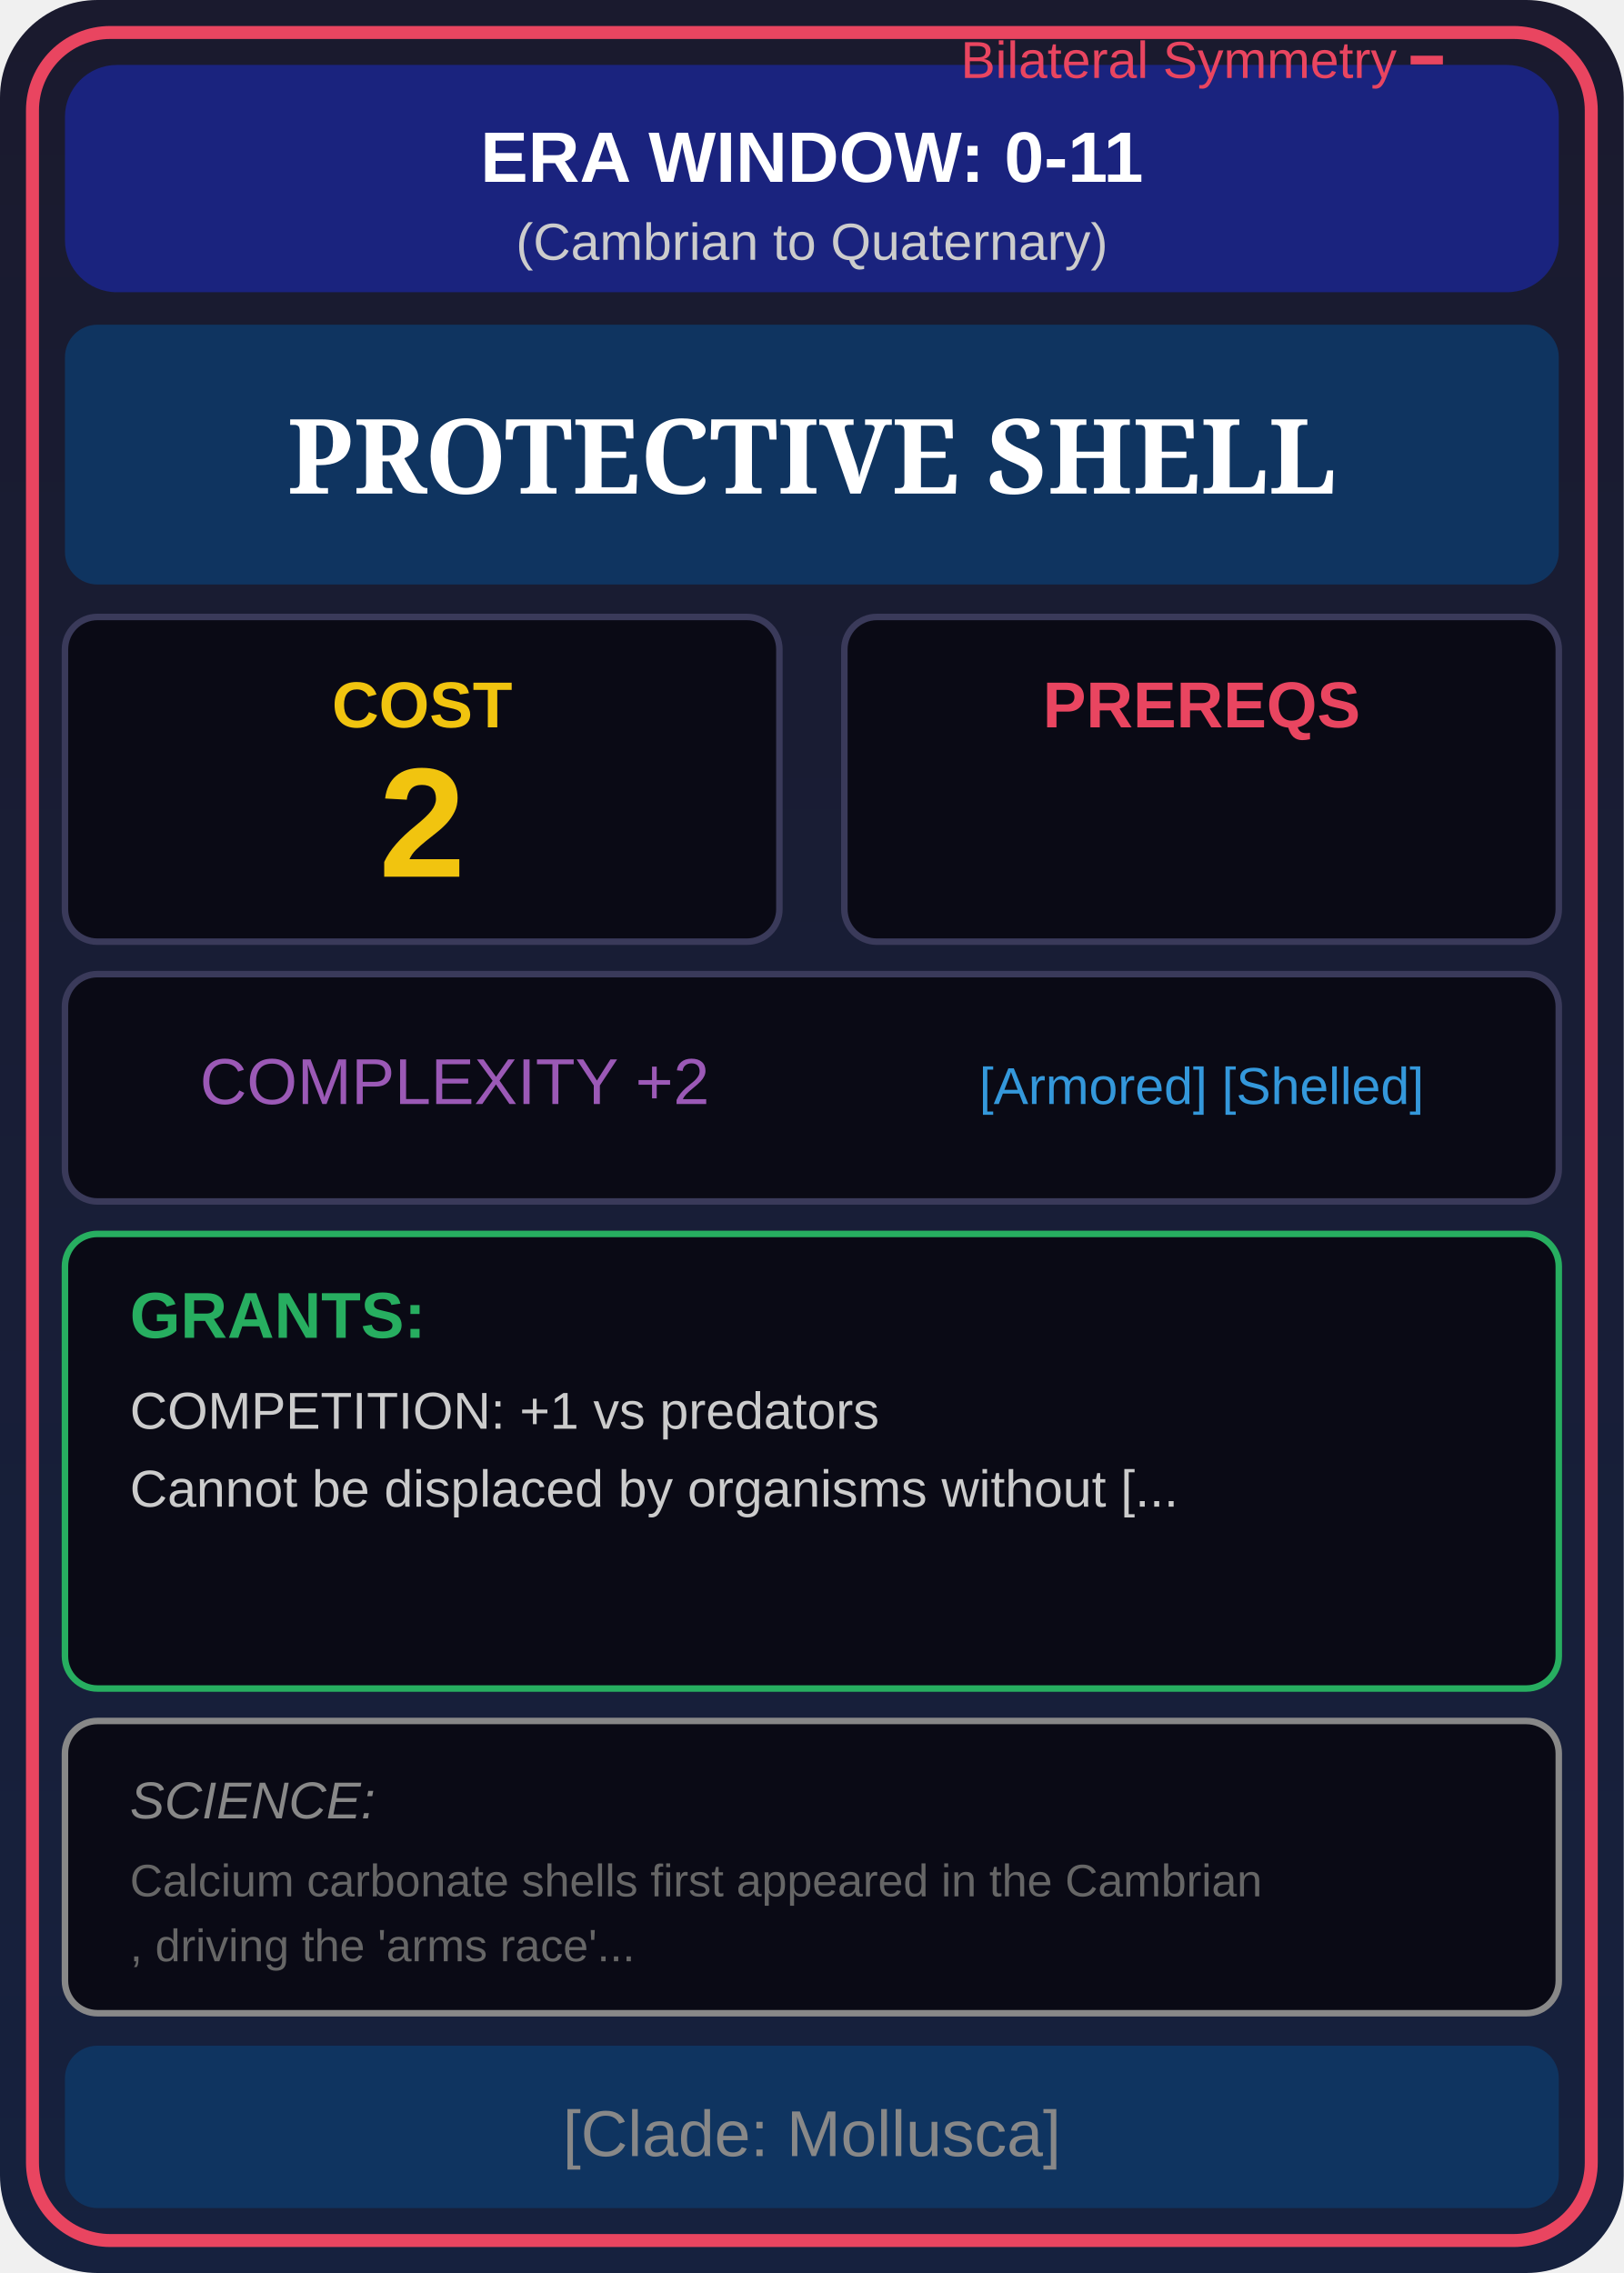
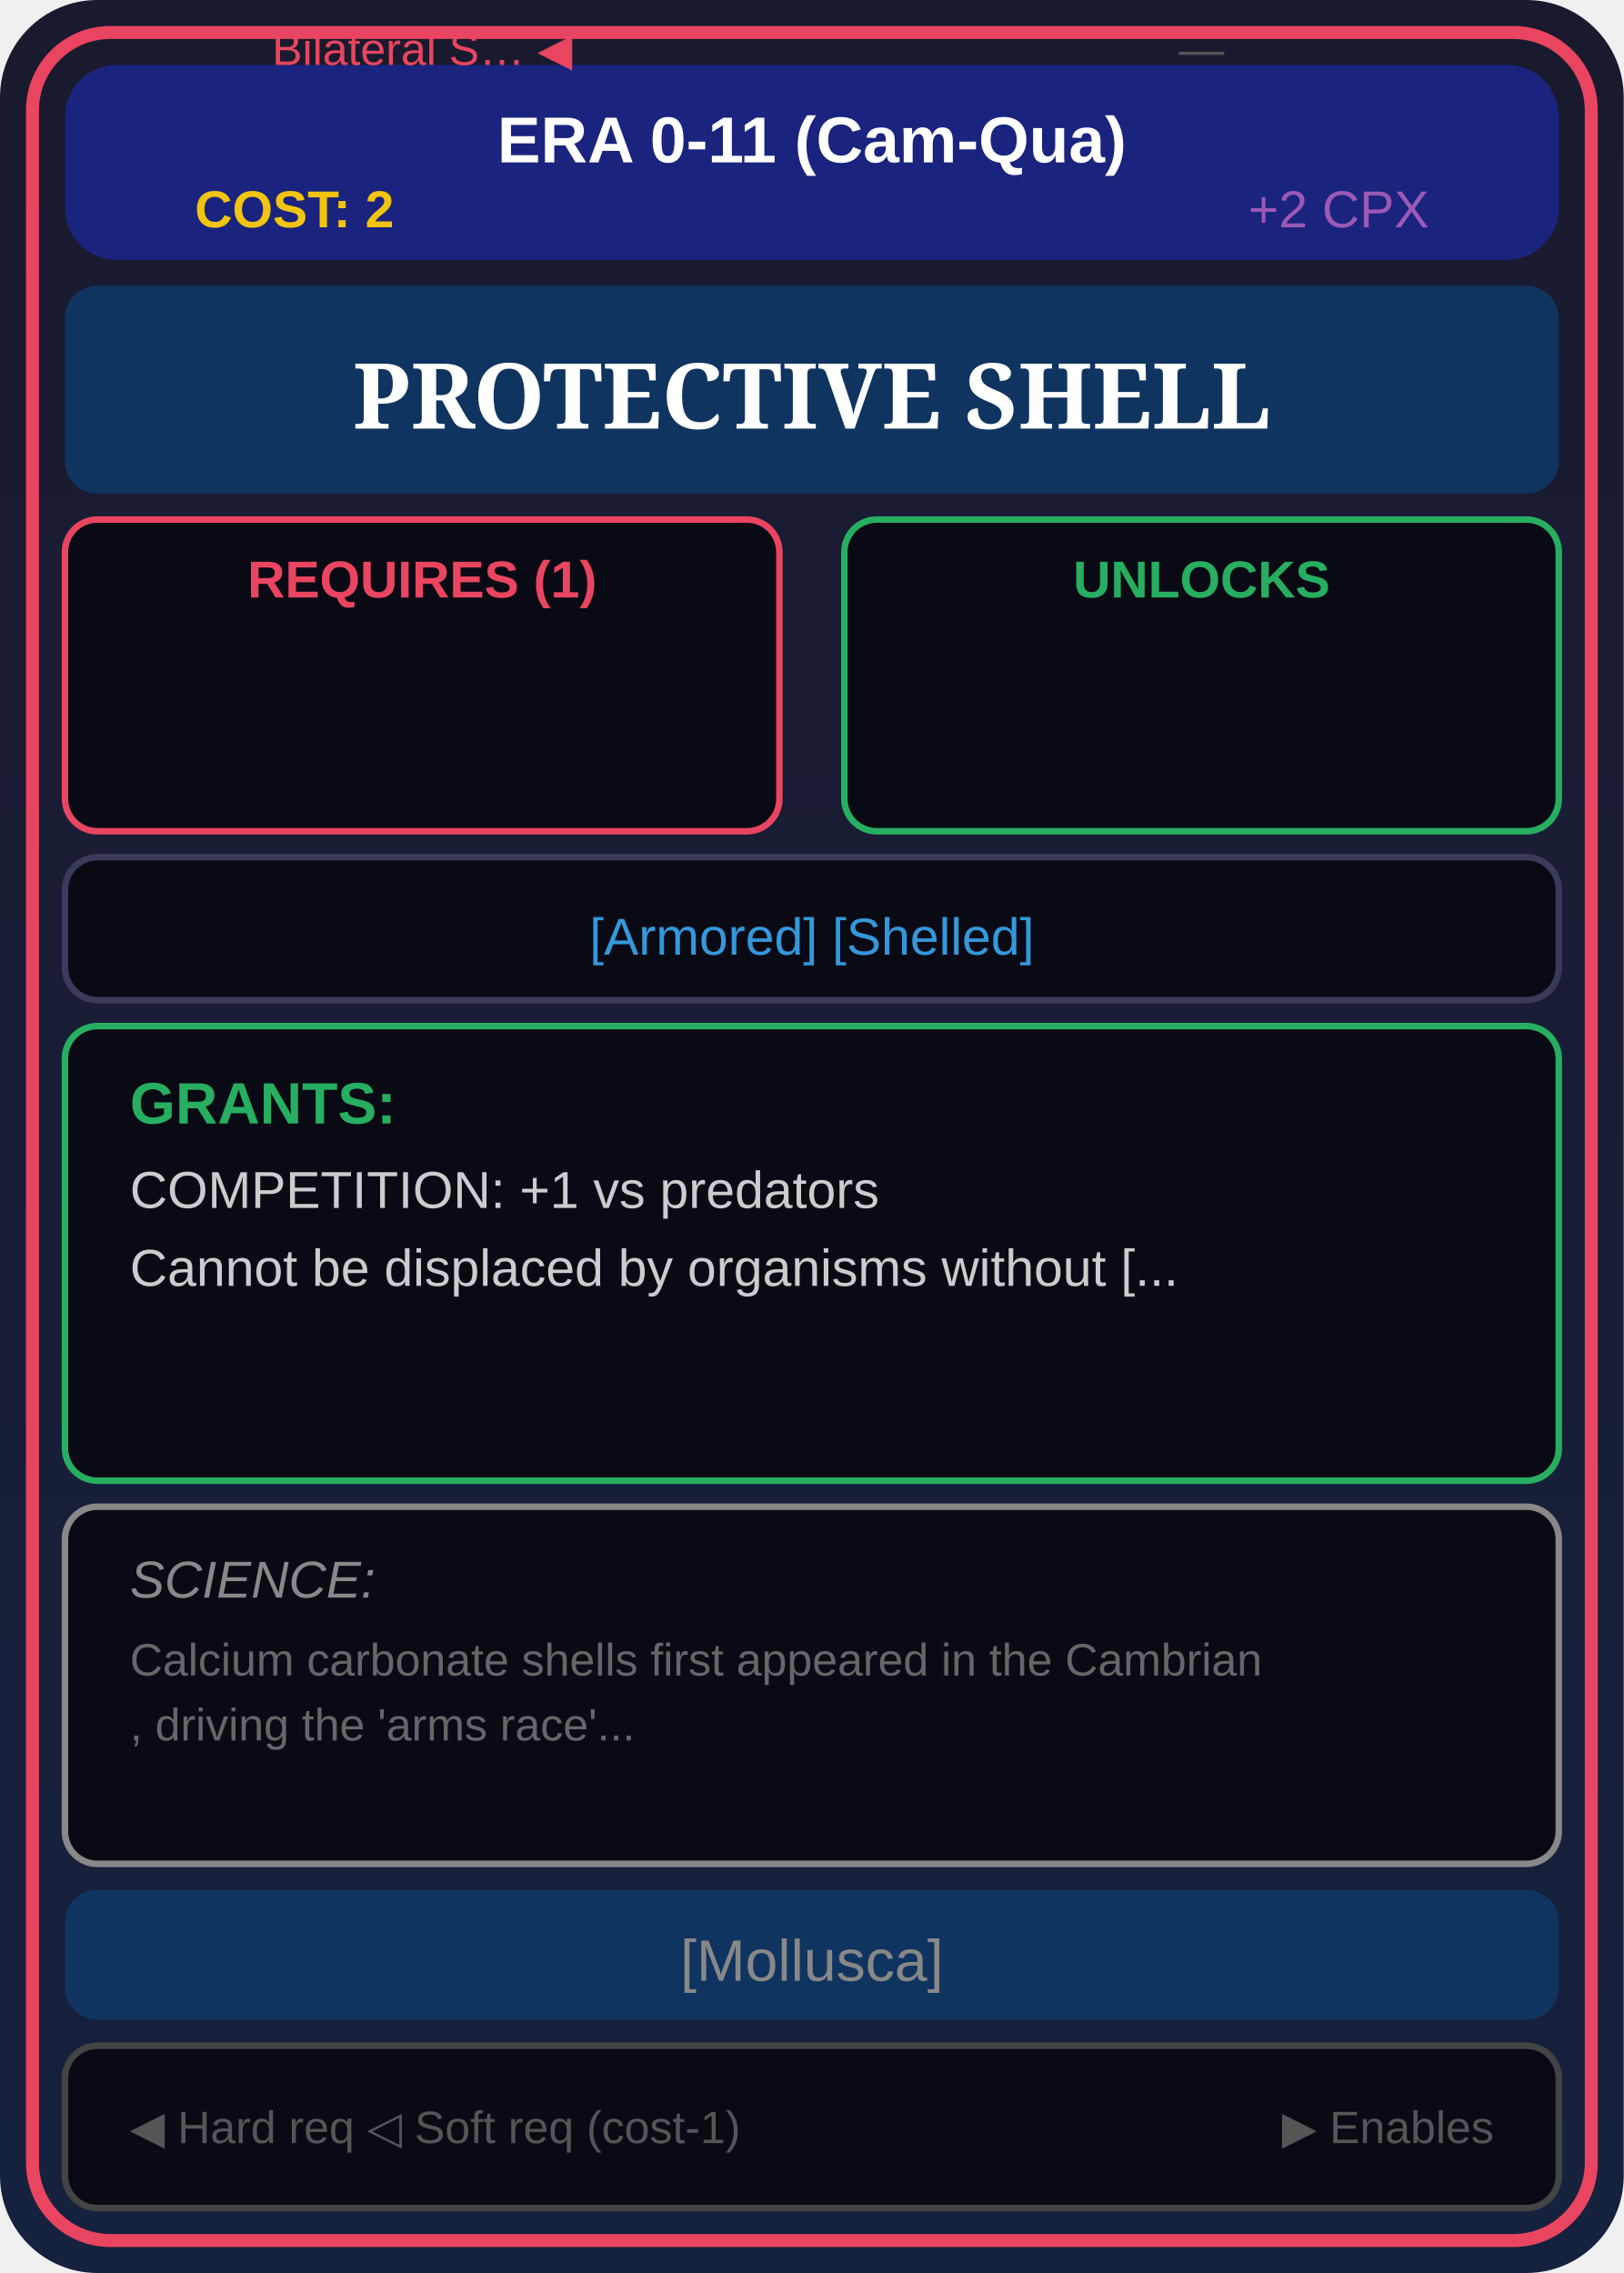
<svg xmlns="http://www.w3.org/2000/svg" viewBox="0 0 250 350" width="250" height="350">
  <defs>
    <linearGradient id="cardBg" x1="0%" y1="0%" x2="0%" y2="100%">
      <stop offset="0%" style="stop-color:#1a1a2e" />
      <stop offset="100%" style="stop-color:#16213e" />
    </linearGradient>
    <linearGradient id="eraGrad" x1="0%" y1="0%" x2="100%" y2="0%">
      <stop offset="0%" style="stop-color:#1a237e" />
      <stop offset="100%" style="stop-color:#1a237e" />
    </linearGradient>
  </defs>
  <rect width="250" height="350" fill="url(#cardBg)" rx="15" />
  <rect x="5" y="5" width="240" height="340" fill="none" stroke="#e94560" stroke-width="2" rx="12" />
-   <rect x="10" y="10" width="230" height="35" fill="url(#eraGrad)" rx="8" />
-   <text x="125" y="28" font-family="Arial" font-size="11" fill="#fff" text-anchor="middle" font-weight="bold">ERA WINDOW: 0-11</text>
-   <text x="125" y="40" font-family="Arial" font-size="8" fill="#ccc" text-anchor="middle">(Cambrian to Quaternary)</text>
-   <rect x="10" y="50" width="230" height="40" fill="#0f3460" rx="5" />
-   <text x="125" y="76" font-family="Georgia" font-size="16" fill="#fff" text-anchor="middle" font-weight="bold">PROTECTIVE SHELL</text>
-   <rect x="10" y="95" width="110" height="50" fill="#0a0a15" stroke="#3a3a5a" rx="5" />
-   <text x="65" y="112" font-family="Arial" font-size="10" fill="#f1c40f" text-anchor="middle" font-weight="bold">COST</text>
-   <text x="65" y="135" font-family="Arial" font-size="24" fill="#f1c40f" text-anchor="middle" font-weight="bold">2</text>
-   <rect x="130" y="95" width="110" height="50" fill="#0a0a15" stroke="#3a3a5a" rx="5" />
-   <text x="185" y="112" font-family="Arial" font-size="10" fill="#e94560" text-anchor="middle" font-weight="bold">PREREQS</text>
-   <text font-family="Arial" font-size="8" text-anchor="middle">
-     <tspan x="185" dy="12" fill="#e94560">Bilateral Symmetry ━</tspan>
+   <rect x="10" y="10" width="230" height="30" fill="url(#eraGrad)" rx="8" />
+   <text x="125" y="25" font-family="Arial" font-size="10" fill="#fff" text-anchor="middle" font-weight="bold">ERA 0-11 (Cam-Qua)</text>
+   <text x="30" y="35" font-family="Arial" font-size="8" fill="#f1c40f" font-weight="bold">COST: 2</text>
+   <text x="220" y="35" font-family="Arial" font-size="8" fill="#9b59b6" text-anchor="end">+2 CPX</text>
+   <rect x="10" y="44" width="230" height="32" fill="#0f3460" rx="5" />
+   <text x="125" y="66" font-family="Georgia" font-size="14" fill="#fff" text-anchor="middle" font-weight="bold">PROTECTIVE SHELL</text>
+   <rect x="10" y="80" width="110" height="48" fill="#0a0a15" stroke="#e94560" rx="5" />
+   <text x="65" y="92" font-family="Arial" font-size="8" fill="#e94560" text-anchor="middle" font-weight="bold">REQUIRES (1)</text>
+   <text font-family="Arial" font-size="7" text-anchor="middle">
+     <tspan x="65" dy="10" fill="#e94560">Bilateral S… ◀</tspan>
  </text>
-   <rect x="10" y="150" width="230" height="35" fill="#0a0a15" stroke="#3a3a5a" rx="5" />
-   <text x="70" y="170" font-family="Arial" font-size="10" fill="#9b59b6" text-anchor="middle">COMPLEXITY +2</text>
-   <text x="185" y="170" font-family="Arial" font-size="8" fill="#3498db" text-anchor="middle">[Armored] [Shelled]</text>
-   <rect x="10" y="190" width="230" height="70" fill="#0a0a15" stroke="#27ae60" rx="5" />
-   <text x="20" y="206" font-family="Arial" font-size="10" fill="#27ae60" font-weight="bold">GRANTS:</text>
-   <text x="20" y="220" font-family="Arial" font-size="8" fill="#ccc">COMPETITION: +1 vs predators</text>
-   <text x="20" y="232" font-family="Arial" font-size="8" fill="#ccc">Cannot be displaced by organisms without [...</text>
-   <text x="20" y="244" font-family="Arial" font-size="8" fill="#ccc" />
-   <rect x="10" y="265" width="230" height="45" fill="#0a0a15" stroke="#888" rx="5" />
-   <text x="20" y="280" font-family="Arial" font-size="8" fill="#888" font-style="italic">SCIENCE:</text>
-   <text x="20" y="292" font-family="Arial" font-size="7" fill="#666">Calcium carbonate shells first appeared in the Cambrian</text>
-   <text x="20" y="302" font-family="Arial" font-size="7" fill="#666">, driving the 'arms race'...</text>
-   <rect x="10" y="315" width="230" height="25" fill="#0f3460" rx="5" />
-   <text x="125" y="332" font-family="Arial" font-size="10" fill="#888" text-anchor="middle">[Clade: Mollusca]</text>
+   <rect x="130" y="80" width="110" height="48" fill="#0a0a15" stroke="#27ae60" rx="5" />
+   <text x="185" y="92" font-family="Arial" font-size="8" fill="#27ae60" text-anchor="middle" font-weight="bold">UNLOCKS</text>
+   <text font-family="Arial" font-size="7" text-anchor="middle">
+     <tspan x="185" dy="10" fill="#555">—</tspan>
+   </text>
+   <rect x="10" y="132" width="230" height="22" fill="#0a0a15" stroke="#3a3a5a" rx="5" />
+   <text x="125" y="147" font-family="Arial" font-size="8" fill="#3498db" text-anchor="middle">[Armored] [Shelled]</text>
+   <rect x="10" y="158" width="230" height="70" fill="#0a0a15" stroke="#27ae60" rx="5" />
+   <text x="20" y="173" font-family="Arial" font-size="9" fill="#27ae60" font-weight="bold">GRANTS:</text>
+   <text x="20" y="186" font-family="Arial" font-size="8" fill="#ccc">COMPETITION: +1 vs predators</text>
+   <text x="20" y="198" font-family="Arial" font-size="8" fill="#ccc">Cannot be displaced by organisms without [...</text>
+   <text x="20" y="210" font-family="Arial" font-size="8" fill="#ccc" />
+   <rect x="10" y="232" width="230" height="55" fill="#0a0a15" stroke="#888" rx="5" />
+   <text x="20" y="246" font-family="Arial" font-size="8" fill="#888" font-style="italic">SCIENCE:</text>
+   <text x="20" y="258" font-family="Arial" font-size="7" fill="#666">Calcium carbonate shells first appeared in the Cambrian</text>
+   <text x="20" y="268" font-family="Arial" font-size="7" fill="#666">, driving the 'arms race'...</text>
+   <rect x="10" y="291" width="230" height="20" fill="#0f3460" rx="5" />
+   <text x="125" y="305" font-family="Arial" font-size="9" fill="#888" text-anchor="middle">[Mollusca]</text>
+   <rect x="10" y="315" width="230" height="25" fill="#0a0a15" stroke="#444" rx="5" />
+   <text x="20" y="330" font-family="Arial" font-size="7" fill="#555">◀ Hard req  ◁ Soft req (cost-1)</text>
+   <text x="230" y="330" font-family="Arial" font-size="7" fill="#555" text-anchor="end">▶ Enables</text>
</svg>
